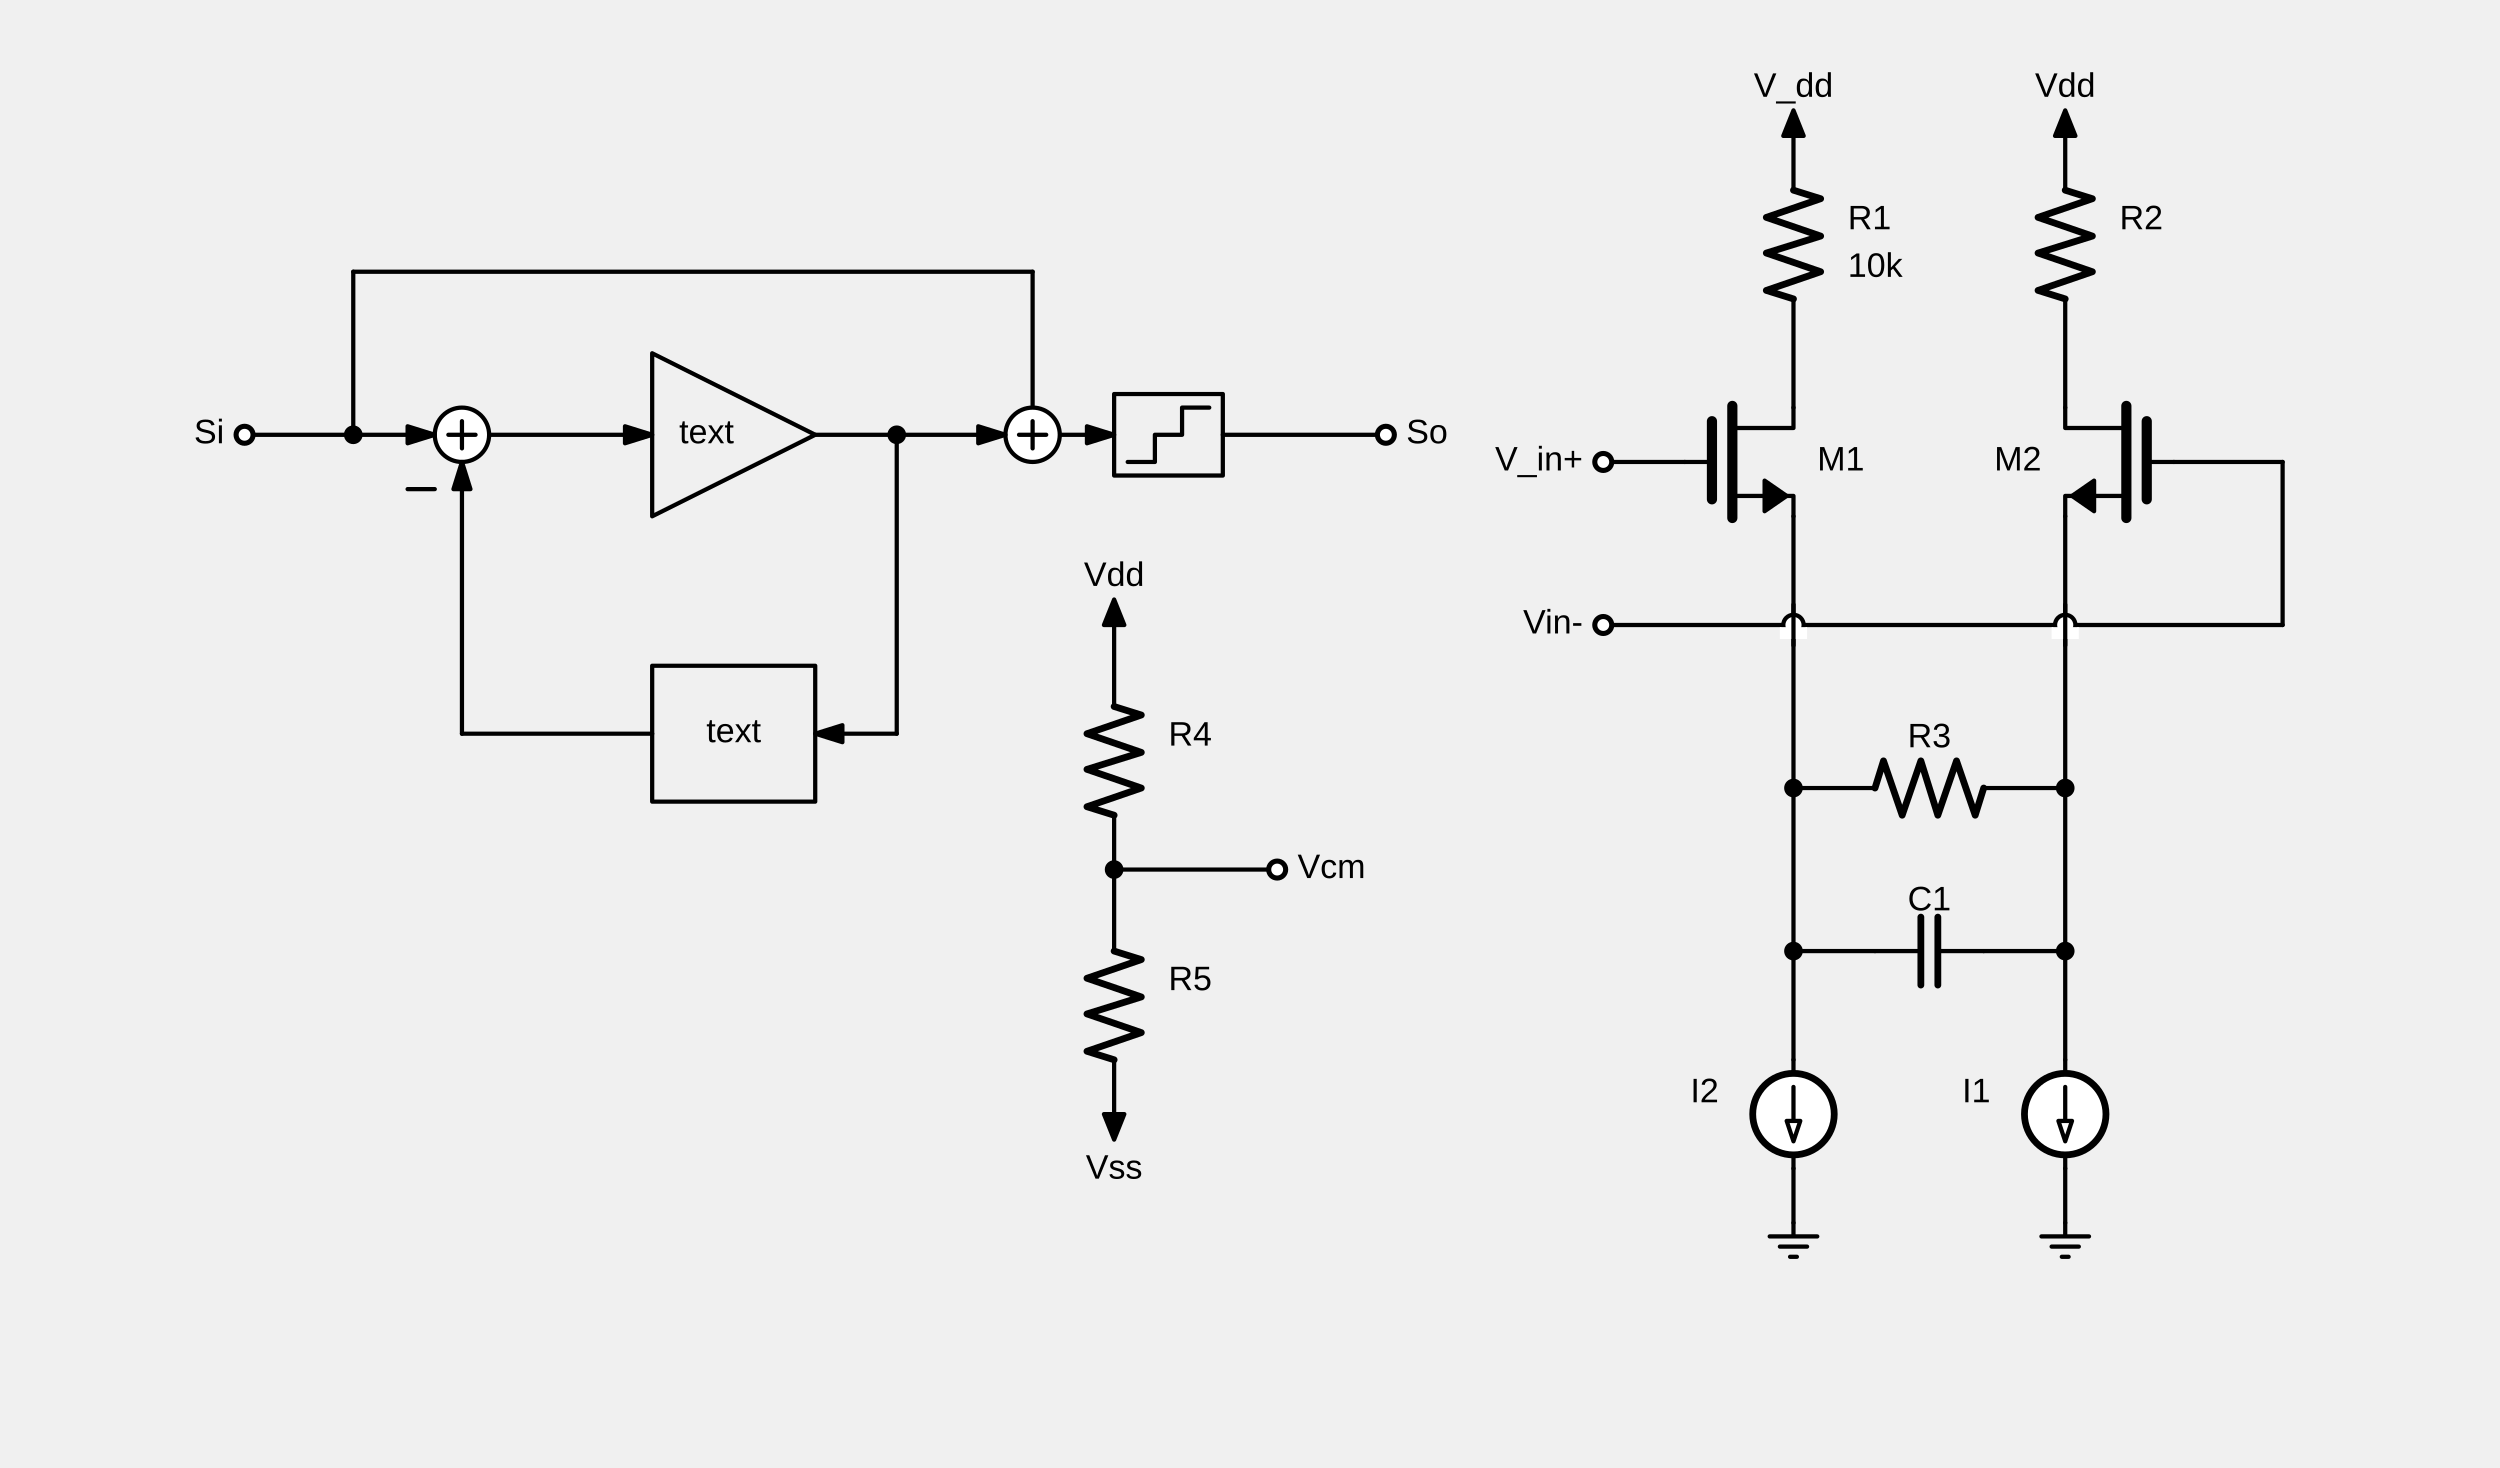
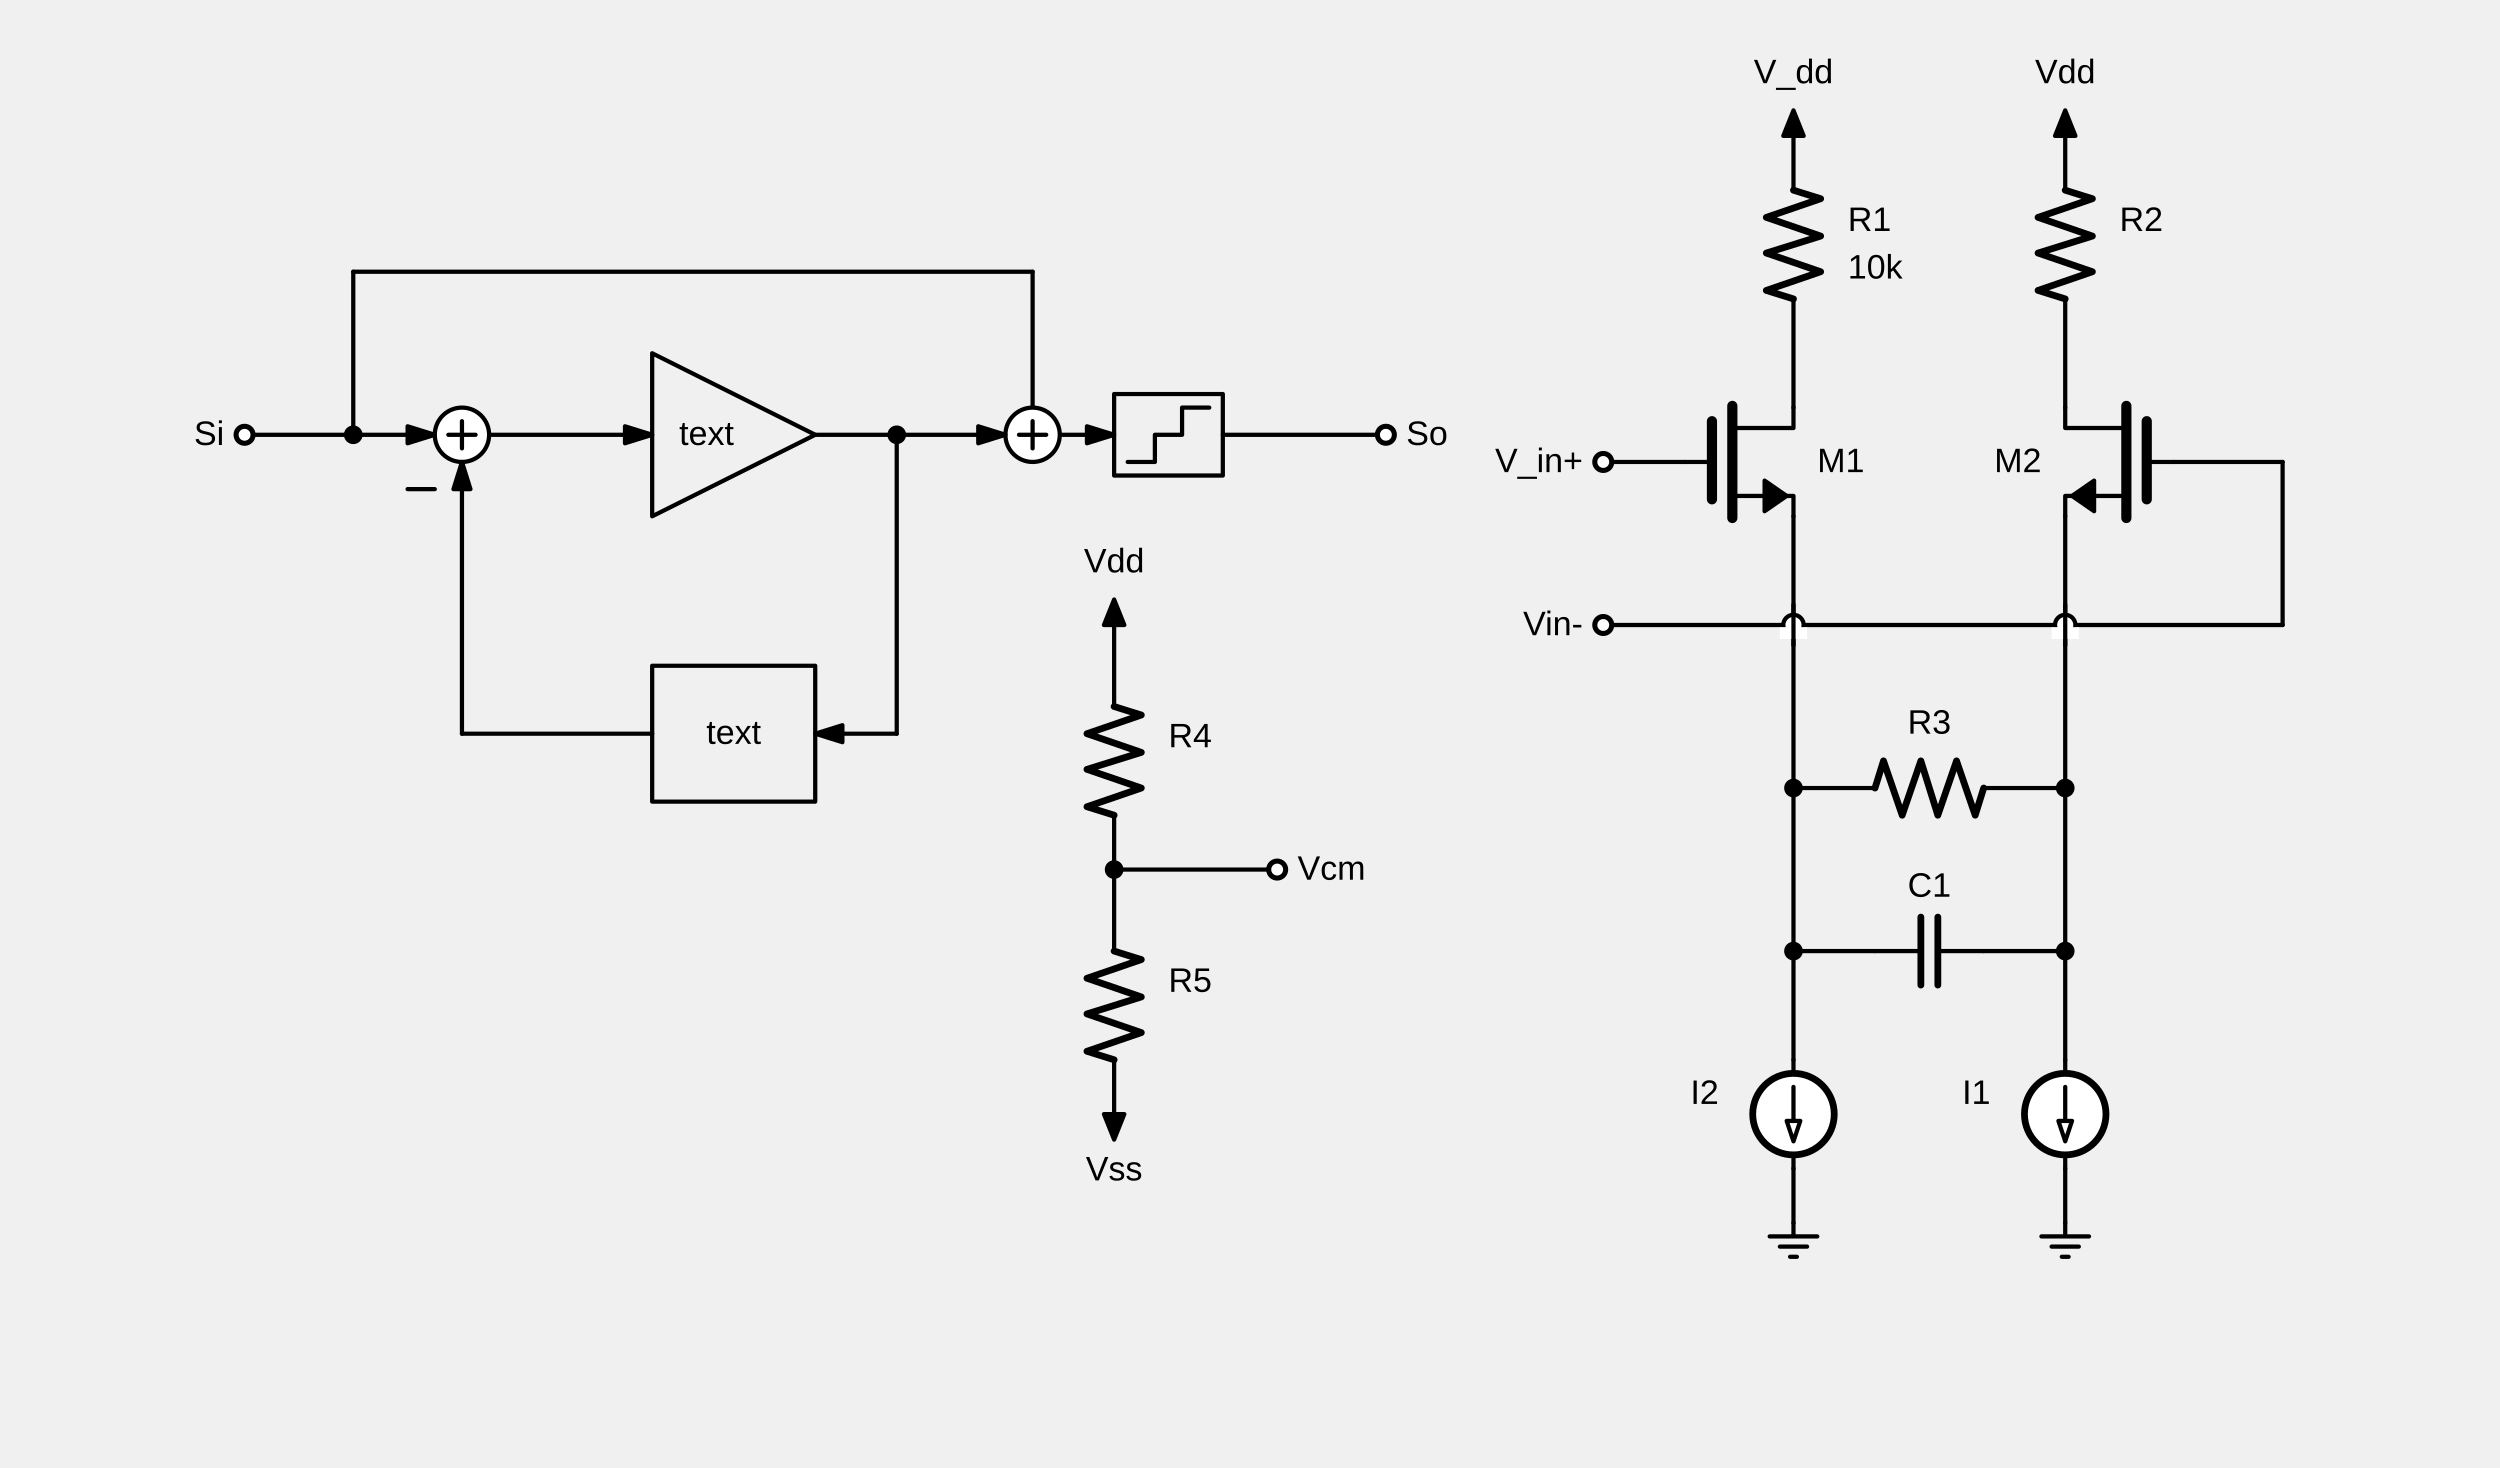
<svg xmlns="http://www.w3.org/2000/svg" xmlns:xlink="http://www.w3.org/1999/xlink" width="1472" height="864" viewBox="-864 0 1472 864" version="1.1" id="svg8">
  <defs id="defs9" />
  <style>text {font-family:Arial;}</style>
  <defs>
    <g id="svg_supply">
      <polygon points="-6,0 0,-15 6,0" style="fill:black;fill-opacity:1;stroke:black;stroke-width:2.5;stroke-linecap:round;stroke-linejoin:round;stroke-miterlimit:0;stroke-dasharray:none;stroke-dashoffset:0;stroke-opacity:1" />
      <rect x="-32" y="-32" width="160" height="160" style="fill:none;stroke:none" />
    </g>
  </defs>
  <defs>
    <g id="svg_port">
      <circle cx="0" cy="0" r="6" style="stroke:black; fill:black" />
      <circle cx="0" cy="0" r="3" style="stroke:white; fill:white" />
      <rect x="-32" y="-32" width="160" height="160" style="fill:none;stroke:none" />
    </g>
  </defs>
  <defs>
    <g id="svg_dot">
      <circle cx="0" cy="0" r="5" style="stroke:#000000; fill:#000000" />
      <rect x="-32" y="-32" width="160" height="160" style="fill:none;stroke:none" />
    </g>
  </defs>
  <defs>
    <g id="svg_gnd">
      <path d="M 0,0 0,8      M -14,8 14,8      M -8,14 8,14      M -2,20 2,20" style="fill:none;fill-opacity:1;stroke:#000000;stroke-width:2.5;stroke-linecap:round;stroke-linejoin:round;stroke-miterlimit:0;stroke-dasharray:none;stroke-dashoffset:0;stroke-opacity:1" />
      <rect x="-32" y="-32" width="160" height="160" style="fill:none;stroke:none" />
    </g>
  </defs>
  <defs>
    <g id="svg_jumpCirc">
      <circle cx="0" cy="0" r="6" style="stroke:#000000;stroke-width:2.5;fill:#ffffff" />
      <rect x="-8" y="1.25" width="16" height="7" style="fill:#ffffff;stroke:none" />
      <rect x="-32" y="-32" width="160" height="160" style="fill:none;stroke:none" />
    </g>
  </defs>
  <defs>
    <g id="svg_jumpLine">
      <path d="M -12,0 12,0" style="fill:none;fill-opacity:1;stroke:#000000;stroke-width:2.5;stroke-linecap:round;stroke-linejoin:round;stroke-miterlimit:0;stroke-dasharray:none;stroke-dashoffset:0;stroke-opacity:1" />
      <rect x="-32" y="-32" width="160" height="160" style="fill:none;stroke:none" />
    </g>
  </defs>
  <defs>
    <g id="svg_nmos">
      <path d="M 0,48 16,48    M 64,28 28,28    M 64,68 28,68    M 64,68 64,80    M 64,28 64,16" style="fill:none;fill-opacity:1;stroke:#000000;stroke-width:2.5;stroke-linecap:round;stroke-linejoin:round;stroke-miterlimit:0;stroke-dasharray:none;stroke-dashoffset:0;stroke-opacity:1" />
      <path d="M 16,70 16,24    M 28,81 28,15" style="fill:none;fill-opacity:1;stroke:#000000;stroke-width:6;stroke-linecap:round;stroke-linejoin:round;stroke-miterlimit:0;stroke-dasharray:none;stroke-dashoffset:0;stroke-opacity:1" />
      <polygon points="47,59 47,77 60,68" style="fill:#000000;fill-opacity:1;stroke:#000000;stroke-width:2.5;stroke-linecap:round;stroke-linejoin:round;stroke-miterlimit:0;stroke-dasharray:none;stroke-dashoffset:0;stroke-opacity:1" />
      <rect x="-32" y="-32" width="160" height="160" style="fill:none;stroke:none" />
    </g>
  </defs>
  <defs>
    <g id="svg_current">
      <circle cx="0" cy="32" r="24" style="stroke:black; stroke-width:4;fill:white" />
      <path d="  M 0,48 4,36  M 0,48 -4,36  M -4,36 4,36  M 0,16 0,36  M 0,64 0,56  M 0,0 0,8  " style="fill:none;fill-opacity:1;stroke:#000000;stroke-width:2.5;stroke-linecap:round;stroke-linejoin:round;stroke-miterlimit:0;stroke-dasharray:none;stroke-dashoffset:0;stroke-opacity:1" />
      <rect x="-32" y="-32" width="160" height="160" style="fill:none;stroke:none" />
    </g>
  </defs>
  <defs>
    <g id="svg_res">
      <path d="M 16,0 32,5    M 32,5 0,16    M 0,16 32,27    M 32,27 0,37    M 0,37 32,48    M 32,48 0,59    M 0,59 16,64" style="fill:none;fill-opacity:1;stroke:#000000;stroke-width:4;stroke-linecap:round;stroke-linejoin:round;stroke-miterlimit:0;stroke-dasharray:none;stroke-dashoffset:0;stroke-opacity:1" />
      <rect x="-32" y="-32" width="160" height="160" style="fill:none;stroke:none" />
    </g>
  </defs>
  <defs>
    <g id="svg_cap">
      <path d="M 16,37 16,64    M 16,27 16,0" style="fill:none;fill-opacity:1;stroke:#000000;stroke-width:2.5;stroke-linecap:round;stroke-linejoin:round;stroke-miterlimit:0;stroke-dasharray:none;stroke-dashoffset:0;stroke-opacity:1" />
      <path d="M -4,27 36,27    M -4,37 36,37" style="fill:none;fill-opacity:1;stroke:#000000;stroke-width:4;stroke-linecap:round;stroke-linejoin:round;stroke-miterlimit:0;stroke-dasharray:none;stroke-dashoffset:0;stroke-opacity:1" />
      <rect x="-32" y="-32" width="160" height="160" style="fill:none;stroke:none" />
    </g>
  </defs>
  <defs>
    <g id="svg_block_amp">
      <polygon points="16,-16 112,32 16,80" style="fill:none;fill-opacity:1;stroke:black;stroke-width:2.5;stroke-linecap:round;stroke-linejoin:round;stroke-miterlimit:0;stroke-dasharray:none;stroke-dashoffset:0;stroke-opacity:1" />
      <rect x="-32" y="-32" width="160" height="160" style="fill:none;stroke:none" />
    </g>
  </defs>
  <defs>
    <g id="svg_block_box">
      <path d="  M 16,-8 16,72  M 16,72 112,72  M 112,72 112,-8  M 112,-8 16,-8  " style="fill:none;fill-opacity:1;stroke:#000000;stroke-width:2.5;stroke-linecap:round;stroke-linejoin:round;stroke-miterlimit:0;stroke-dasharray:none;stroke-dashoffset:0;stroke-opacity:1" />
      <rect x="-32" y="-32" width="160" height="160" style="fill:none;stroke:none" />
    </g>
  </defs>
  <defs>
    <g id="svg_block_quant">
      <path d="  M 16,8 16,56  M 16,56 80,56  M 80,56 80,8  M 80,8 16,8  M 24,48 40,48  M 40,48 40,32  M 40,32 56,32  M 56,32 56,16  M 56,16 72,16  " style="fill:none;fill-opacity:1;stroke:#000000;stroke-width:2.5;stroke-linecap:round;stroke-linejoin:round;stroke-miterlimit:0;stroke-dasharray:none;stroke-dashoffset:0;stroke-opacity:1" />
      <rect x="-32" y="-32" width="160" height="160" style="fill:none;stroke:none" />
    </g>
  </defs>
  <defs>
    <g id="svg_block_sum">
      <circle cx="0" cy="16" r="16" style="stroke:black; stroke-width:2.5;fill:white" />
      <path d="M 0,8 0,24  M 8,16 -8,16" style="fill:none;fill-opacity:1;stroke:#000000;stroke-width:2.5;stroke-linecap:round;stroke-linejoin:round;stroke-miterlimit:0;stroke-dasharray:none;stroke-dashoffset:0;stroke-opacity:1" />
      <rect x="-32" y="-32" width="160" height="160" style="fill:none;stroke:none" />
    </g>
  </defs>
  <defs>
    <g id="svg_block_arrow">
      <polygon points="-16,-5 -16,5 0,0" style="fill:black;fill-opacity:1;stroke:black;stroke-width:2.5;stroke-linecap:round;stroke-linejoin:round;stroke-miterlimit:0;stroke-dasharray:none;stroke-dashoffset:0;stroke-opacity:1" />
      <rect x="-32" y="-32" width="160" height="160" style="fill:none;stroke:none" />
    </g>
  </defs>
  <g id="layer1">
    <polyline points="192 112 192 80" style="fill:none;fill-opacity:1;stroke:#000000;stroke-width:2.5;stroke-linecap:round;stroke-linejoin:round;stroke-miterlimit:0;stroke-dasharray:none;stroke-dashoffset:0;stroke-opacity:1" />
    <polyline points="352 112 352 80" style="fill:none;fill-opacity:1;stroke:#000000;stroke-width:2.5;stroke-linecap:round;stroke-linejoin:round;stroke-miterlimit:0;stroke-dasharray:none;stroke-dashoffset:0;stroke-opacity:1" />
    <polyline points="-256 160 -656 160" style="fill:none;fill-opacity:1;stroke:#000000;stroke-width:2.5;stroke-linecap:round;stroke-linejoin:round;stroke-miterlimit:0;stroke-dasharray:none;stroke-dashoffset:0;stroke-opacity:1" />
    <polyline points="-256 240 -256 160" style="fill:none;fill-opacity:1;stroke:#000000;stroke-width:2.5;stroke-linecap:round;stroke-linejoin:round;stroke-miterlimit:0;stroke-dasharray:none;stroke-dashoffset:0;stroke-opacity:1" />
    <polyline points="192 240 192 176" style="fill:none;fill-opacity:1;stroke:#000000;stroke-width:2.5;stroke-linecap:round;stroke-linejoin:round;stroke-miterlimit:0;stroke-dasharray:none;stroke-dashoffset:0;stroke-opacity:1" />
    <polyline points="352 240 352 176" style="fill:none;fill-opacity:1;stroke:#000000;stroke-width:2.5;stroke-linecap:round;stroke-linejoin:round;stroke-miterlimit:0;stroke-dasharray:none;stroke-dashoffset:0;stroke-opacity:1" />
    <polyline points="-656 256 -656 160" style="fill:none;fill-opacity:1;stroke:#000000;stroke-width:2.5;stroke-linecap:round;stroke-linejoin:round;stroke-miterlimit:0;stroke-dasharray:none;stroke-dashoffset:0;stroke-opacity:1" />
    <polyline points="-656 256 -720 256" style="fill:none;fill-opacity:1;stroke:#000000;stroke-width:2.5;stroke-linecap:round;stroke-linejoin:round;stroke-miterlimit:0;stroke-dasharray:none;stroke-dashoffset:0;stroke-opacity:1" />
    <polyline points="-624 256 -656 256" style="fill:none;fill-opacity:1;stroke:#000000;stroke-width:2.5;stroke-linecap:round;stroke-linejoin:round;stroke-miterlimit:0;stroke-dasharray:none;stroke-dashoffset:0;stroke-opacity:1" />
    <polyline points="-496 256 -576 256" style="fill:none;fill-opacity:1;stroke:#000000;stroke-width:2.5;stroke-linecap:round;stroke-linejoin:round;stroke-miterlimit:0;stroke-dasharray:none;stroke-dashoffset:0;stroke-opacity:1" />
    <polyline points="-336 256 -384 256" style="fill:none;fill-opacity:1;stroke:#000000;stroke-width:2.5;stroke-linecap:round;stroke-linejoin:round;stroke-miterlimit:0;stroke-dasharray:none;stroke-dashoffset:0;stroke-opacity:1" />
    <polyline points="-288 256 -336 256" style="fill:none;fill-opacity:1;stroke:#000000;stroke-width:2.5;stroke-linecap:round;stroke-linejoin:round;stroke-miterlimit:0;stroke-dasharray:none;stroke-dashoffset:0;stroke-opacity:1" />
    <polyline points="-224 256 -240 256" style="fill:none;fill-opacity:1;stroke:#000000;stroke-width:2.5;stroke-linecap:round;stroke-linejoin:round;stroke-miterlimit:0;stroke-dasharray:none;stroke-dashoffset:0;stroke-opacity:1" />
    <polyline points="-48 256 -144 256" style="fill:none;fill-opacity:1;stroke:#000000;stroke-width:2.5;stroke-linecap:round;stroke-linejoin:round;stroke-miterlimit:0;stroke-dasharray:none;stroke-dashoffset:0;stroke-opacity:1" />
    <polyline points="128 272 80 272" style="fill:none;fill-opacity:1;stroke:#000000;stroke-width:2.5;stroke-linecap:round;stroke-linejoin:round;stroke-miterlimit:0;stroke-dasharray:none;stroke-dashoffset:0;stroke-opacity:1" />
    <polyline points="480 272 416 272" style="fill:none;fill-opacity:1;stroke:#000000;stroke-width:2.5;stroke-linecap:round;stroke-linejoin:round;stroke-miterlimit:0;stroke-dasharray:none;stroke-dashoffset:0;stroke-opacity:1" />
    <polyline points="-608 288 -624 288" style="fill:none;fill-opacity:1;stroke:#000000;stroke-width:2.5;stroke-linecap:round;stroke-linejoin:round;stroke-miterlimit:0;stroke-dasharray:none;stroke-dashoffset:0;stroke-opacity:1" />
    <polyline points="480 368 480 272" style="fill:none;fill-opacity:1;stroke:#000000;stroke-width:2.5;stroke-linecap:round;stroke-linejoin:round;stroke-miterlimit:0;stroke-dasharray:none;stroke-dashoffset:0;stroke-opacity:1" />
    <polyline points="480 368 80 368" style="fill:none;fill-opacity:1;stroke:#000000;stroke-width:2.5;stroke-linecap:round;stroke-linejoin:round;stroke-miterlimit:0;stroke-dasharray:none;stroke-dashoffset:0;stroke-opacity:1" />
    <polyline points="-208 416 -208 368" style="fill:none;fill-opacity:1;stroke:#000000;stroke-width:2.5;stroke-linecap:round;stroke-linejoin:round;stroke-miterlimit:0;stroke-dasharray:none;stroke-dashoffset:0;stroke-opacity:1" />
    <polyline points="-592 432 -592 288" style="fill:none;fill-opacity:1;stroke:#000000;stroke-width:2.5;stroke-linecap:round;stroke-linejoin:round;stroke-miterlimit:0;stroke-dasharray:none;stroke-dashoffset:0;stroke-opacity:1" />
    <polyline points="-480 432 -592 432" style="fill:none;fill-opacity:1;stroke:#000000;stroke-width:2.5;stroke-linecap:round;stroke-linejoin:round;stroke-miterlimit:0;stroke-dasharray:none;stroke-dashoffset:0;stroke-opacity:1" />
    <polyline points="-336 432 -336 256" style="fill:none;fill-opacity:1;stroke:#000000;stroke-width:2.5;stroke-linecap:round;stroke-linejoin:round;stroke-miterlimit:0;stroke-dasharray:none;stroke-dashoffset:0;stroke-opacity:1" />
    <polyline points="-336 432 -368 432" style="fill:none;fill-opacity:1;stroke:#000000;stroke-width:2.5;stroke-linecap:round;stroke-linejoin:round;stroke-miterlimit:0;stroke-dasharray:none;stroke-dashoffset:0;stroke-opacity:1" />
    <polyline points="192 464 192 304" style="fill:none;fill-opacity:1;stroke:#000000;stroke-width:2.5;stroke-linecap:round;stroke-linejoin:round;stroke-miterlimit:0;stroke-dasharray:none;stroke-dashoffset:0;stroke-opacity:1" />
    <polyline points="240 464 192 464" style="fill:none;fill-opacity:1;stroke:#000000;stroke-width:2.5;stroke-linecap:round;stroke-linejoin:round;stroke-miterlimit:0;stroke-dasharray:none;stroke-dashoffset:0;stroke-opacity:1" />
    <polyline points="352 464 352 304" style="fill:none;fill-opacity:1;stroke:#000000;stroke-width:2.5;stroke-linecap:round;stroke-linejoin:round;stroke-miterlimit:0;stroke-dasharray:none;stroke-dashoffset:0;stroke-opacity:1" />
    <polyline points="352 464 304 464" style="fill:none;fill-opacity:1;stroke:#000000;stroke-width:2.5;stroke-linecap:round;stroke-linejoin:round;stroke-miterlimit:0;stroke-dasharray:none;stroke-dashoffset:0;stroke-opacity:1" />
    <polyline points="-208 512 -208 480" style="fill:none;fill-opacity:1;stroke:#000000;stroke-width:2.5;stroke-linecap:round;stroke-linejoin:round;stroke-miterlimit:0;stroke-dasharray:none;stroke-dashoffset:0;stroke-opacity:1" />
    <polyline points="-112 512 -208 512" style="fill:none;fill-opacity:1;stroke:#000000;stroke-width:2.5;stroke-linecap:round;stroke-linejoin:round;stroke-miterlimit:0;stroke-dasharray:none;stroke-dashoffset:0;stroke-opacity:1" />
    <polyline points="-208 560 -208 512" style="fill:none;fill-opacity:1;stroke:#000000;stroke-width:2.5;stroke-linecap:round;stroke-linejoin:round;stroke-miterlimit:0;stroke-dasharray:none;stroke-dashoffset:0;stroke-opacity:1" />
    <polyline points="192 560 192 464" style="fill:none;fill-opacity:1;stroke:#000000;stroke-width:2.5;stroke-linecap:round;stroke-linejoin:round;stroke-miterlimit:0;stroke-dasharray:none;stroke-dashoffset:0;stroke-opacity:1" />
    <polyline points="240 560 192 560" style="fill:none;fill-opacity:1;stroke:#000000;stroke-width:2.5;stroke-linecap:round;stroke-linejoin:round;stroke-miterlimit:0;stroke-dasharray:none;stroke-dashoffset:0;stroke-opacity:1" />
    <polyline points="352 560 352 464" style="fill:none;fill-opacity:1;stroke:#000000;stroke-width:2.5;stroke-linecap:round;stroke-linejoin:round;stroke-miterlimit:0;stroke-dasharray:none;stroke-dashoffset:0;stroke-opacity:1" />
    <polyline points="352 560 304 560" style="fill:none;fill-opacity:1;stroke:#000000;stroke-width:2.5;stroke-linecap:round;stroke-linejoin:round;stroke-miterlimit:0;stroke-dasharray:none;stroke-dashoffset:0;stroke-opacity:1" />
    <polyline points="192 624 192 560" style="fill:none;fill-opacity:1;stroke:#000000;stroke-width:2.5;stroke-linecap:round;stroke-linejoin:round;stroke-miterlimit:0;stroke-dasharray:none;stroke-dashoffset:0;stroke-opacity:1" />
    <polyline points="352 624 352 560" style="fill:none;fill-opacity:1;stroke:#000000;stroke-width:2.5;stroke-linecap:round;stroke-linejoin:round;stroke-miterlimit:0;stroke-dasharray:none;stroke-dashoffset:0;stroke-opacity:1" />
    <polyline points="-208 656 -208 624" style="fill:none;fill-opacity:1;stroke:#000000;stroke-width:2.5;stroke-linecap:round;stroke-linejoin:round;stroke-miterlimit:0;stroke-dasharray:none;stroke-dashoffset:0;stroke-opacity:1" />
    <polyline points="192 720 192 688" style="fill:none;fill-opacity:1;stroke:#000000;stroke-width:2.5;stroke-linecap:round;stroke-linejoin:round;stroke-miterlimit:0;stroke-dasharray:none;stroke-dashoffset:0;stroke-opacity:1" />
    <polyline points="352 720 352 688" style="fill:none;fill-opacity:1;stroke:#000000;stroke-width:2.5;stroke-linecap:round;stroke-linejoin:round;stroke-miterlimit:0;stroke-dasharray:none;stroke-dashoffset:0;stroke-opacity:1" />
    <use xlink:href="#svg_dot" x="-656" y="256" transform="rotate(0 -656 256)" />
    <use xlink:href="#svg_dot" x="-336" y="256" transform="rotate(0 -336 256)" />
    <use xlink:href="#svg_dot" x="80" y="272" transform="rotate(0 80 272)" />
    <use xlink:href="#svg_dot" x="192" y="464" transform="rotate(0 192 464)" />
    <use xlink:href="#svg_dot" x="352" y="464" transform="rotate(0 352 464)" />
    <use xlink:href="#svg_dot" x="-208" y="512" transform="rotate(0 -208 512)" />
    <use xlink:href="#svg_dot" x="192" y="560" transform="rotate(0 192 560)" />
    <use xlink:href="#svg_dot" x="352" y="560" transform="rotate(0 352 560)" />
    <use xlink:href="#svg_jumpCirc" x="192" y="368" transform="rotate(0 192 368)" />
    <use xlink:href="#svg_jumpLine" x="192" y="368" transform="rotate(90 192 368)" />
    <use xlink:href="#svg_jumpCirc" x="352" y="368" transform="rotate(0 352 368)" />
    <use xlink:href="#svg_jumpLine" x="352" y="368" transform="rotate(90 352 368)" />
    <g>
      <use xlink:href="#svg_nmos" x="128" y="224" transform="rotate(0 128 224)" />
    </g>
-     <text x="206" y="272" style="white-space:pre;text-anchor:start;font-size:20px;">
-       <tspan dy="0.25em">M1</tspan>
-     </text>
-     <text x="136" y="224" style="white-space:pre;text-anchor:start;text-anchor:start;">
-       <tspan dy="0.25em" />
-     </text>
+     <text x="206" y="278" style="white-space:pre;text-anchor:start;font-size:20px;">M1</text>
+     <text x="136" y="224" style="white-space:pre;text-anchor:start;" />
    <g transform="scale(-1 1) translate(-416 0) translate(-416 0)">
      <use xlink:href="#svg_nmos" x="416" y="224" transform="rotate(0 416 224)" />
    </g>
-     <text x="338" y="272" style="white-space:pre;text-anchor:end;font-size:20px;">
-       <tspan dy="0.25em">M2</tspan>
-     </text>
-     <text x="408" y="224" style="white-space:pre;text-anchor:end;text-anchor:end;">
-       <tspan dy="0.25em" />
-     </text>
+     <text x="338" y="278" style="white-space:pre;text-anchor:end;font-size:20px;">M2</text>
+     <text x="408" y="224" style="white-space:pre;text-anchor:end;" />
    <g>
      <use xlink:href="#svg_current" x="352" y="624" transform="rotate(0 352 624)" />
    </g>
-     <text x="308" y="644" style="white-space:pre;text-anchor:end;font-size:20px;">
-       <tspan dy="0.25em">I1</tspan>
-     </text>
+     <text x="308" y="650" style="white-space:pre;text-anchor:end;font-size:20px;">I1</text>
    <g>
      <use xlink:href="#svg_res" x="176" y="112" transform="rotate(0 176 112)" />
    </g>
-     <text x="224" y="130" style="white-space:pre;text-anchor:start;font-size:20px;">
-       <tspan dy="0.25em">R1</tspan>
-     </text>
-     <text x="224" y="158" style="white-space:pre;text-anchor:start;font-size:20px;">
-       <tspan dy="0.25em">10k</tspan>
-     </text>
+     <text x="224" y="136" style="white-space:pre;text-anchor:start;font-size:20px;">R1</text>
+     <text x="224" y="164" style="white-space:pre;text-anchor:start;font-size:20px;">10k</text>
    <g>
      <use xlink:href="#svg_res" x="336" y="112" transform="rotate(0 336 112)" />
    </g>
-     <text x="384" y="130" style="white-space:pre;text-anchor:start;font-size:20px;">
-       <tspan dy="0.25em">R2</tspan>
-     </text>
+     <text x="384" y="136" style="white-space:pre;text-anchor:start;font-size:20px;">R2</text>
    <g>
      <use xlink:href="#svg_res" x="304" y="448" transform="rotate(90 304 448)" />
    </g>
-     <text x="272" y="440" style="white-space:pre;text-anchor:middle;font-size:20px;">
-       <tspan dy="0.0em">R3</tspan>
-     </text>
+     <text x="272" y="432" style="white-space:pre;text-anchor:middle;font-size:20px;">R3</text>
    <g>
      <use xlink:href="#svg_cap" x="304" y="544" transform="rotate(90 304 544)" />
    </g>
-     <text x="272" y="536" style="white-space:pre;text-anchor:middle;font-size:20px;">
-       <tspan dy="0.0em">C1</tspan>
-     </text>
+     <text x="272" y="528" style="white-space:pre;text-anchor:middle;font-size:20px;">C1</text>
    <g>
      <use xlink:href="#svg_current" x="192" y="624" transform="rotate(0 192 624)" />
    </g>
-     <text x="148" y="644" style="white-space:pre;text-anchor:end;font-size:20px;">
-       <tspan dy="0.25em">I2</tspan>
-     </text>
+     <text x="148" y="650" style="white-space:pre;text-anchor:end;font-size:20px;">I2</text>
    <g>
      <use xlink:href="#svg_block_amp" x="-496" y="224" transform="rotate(0 -496 224)" />
    </g>
-     <text x="-448" y="256" style="white-space:pre;text-anchor:middle;font-size:20px;">
-       <tspan dy="0.25em">text</tspan>
-     </text>
+     <text x="-448" y="262" style="white-space:pre;text-anchor:middle;font-size:20px;">text</text>
    <g>
      <use xlink:href="#svg_block_box" x="-496" y="400" transform="rotate(0 -496 400)" />
    </g>
-     <text x="-432" y="432" style="white-space:pre;text-anchor:middle;font-size:20px;">
-       <tspan dy="0.25em">text</tspan>
-     </text>
+     <text x="-432" y="438" style="white-space:pre;text-anchor:middle;font-size:20px;">text</text>
    <g>
      <use xlink:href="#svg_block_quant" x="-224" y="224" transform="rotate(0 -224 224)" />
    </g>
-     <text x="-216" y="224" style="white-space:pre;text-anchor:start;text-anchor:start;">
-       <tspan dy="0.25em" />
-     </text>
+     <text x="-216" y="224" style="white-space:pre;text-anchor:start;" />
    <g>
      <use xlink:href="#svg_block_sum" x="-592" y="240" transform="rotate(0 -592 240)" />
    </g>
-     <text x="-584" y="240" style="white-space:pre;text-anchor:start;text-anchor:start;">
-       <tspan dy="0.25em" />
-     </text>
+     <text x="-584" y="240" style="white-space:pre;text-anchor:start;" />
    <g>
      <use xlink:href="#svg_block_sum" x="-256" y="240" transform="rotate(0 -256 240)" />
    </g>
-     <text x="-248" y="240" style="white-space:pre;text-anchor:start;text-anchor:start;">
-       <tspan dy="0.25em" />
-     </text>
+     <text x="-248" y="240" style="white-space:pre;text-anchor:start;" />
    <g>
      <use xlink:href="#svg_res" x="-224" y="416" transform="rotate(0 -224 416)" />
    </g>
-     <text x="-176" y="434" style="white-space:pre;text-anchor:start;font-size:20px;">
-       <tspan dy="0.25em">R4</tspan>
-     </text>
+     <text x="-176" y="440" style="white-space:pre;text-anchor:start;font-size:20px;">R4</text>
    <g>
      <use xlink:href="#svg_res" x="-224" y="560" transform="rotate(0 -224 560)" />
    </g>
-     <text x="-176" y="578" style="white-space:pre;text-anchor:start;font-size:20px;">
-       <tspan dy="0.25em">R5</tspan>
-     </text>
+     <text x="-176" y="584" style="white-space:pre;text-anchor:start;font-size:20px;">R5</text>
    <g>
      <use xlink:href="#svg_block_arrow" x="-608" y="256" transform="rotate(0 -608 256)" />
    </g>
-     <text x="-600" y="256" style="white-space:pre;text-anchor:start;text-anchor:start;">
-       <tspan dy="0.25em" />
-     </text>
+     <text x="-600" y="256" style="white-space:pre;text-anchor:start;" />
    <g>
      <use xlink:href="#svg_block_arrow" x="-480" y="256" transform="rotate(0 -480 256)" />
    </g>
-     <text x="-472" y="256" style="white-space:pre;text-anchor:start;text-anchor:start;">
-       <tspan dy="0.25em" />
-     </text>
+     <text x="-472" y="256" style="white-space:pre;text-anchor:start;" />
    <g>
      <use xlink:href="#svg_block_arrow" x="-272" y="256" transform="rotate(0 -272 256)" />
    </g>
-     <text x="-264" y="256" style="white-space:pre;text-anchor:start;text-anchor:start;">
-       <tspan dy="0.25em" />
-     </text>
+     <text x="-264" y="256" style="white-space:pre;text-anchor:start;" />
    <g>
      <use xlink:href="#svg_block_arrow" x="-208" y="256" transform="rotate(0 -208 256)" />
    </g>
-     <text x="-200" y="256" style="white-space:pre;text-anchor:start;text-anchor:start;">
-       <tspan dy="0.25em" />
-     </text>
+     <text x="-200" y="256" style="white-space:pre;text-anchor:start;" />
    <g>
      <use xlink:href="#svg_block_arrow" x="-384" y="432" transform="rotate(180 -384 432)" />
    </g>
-     <text x="-392" y="432" style="white-space:pre;text-anchor:end;text-anchor:end;">
-       <tspan dy="0.25em" />
-     </text>
+     <text x="-392" y="432" style="white-space:pre;text-anchor:end;" />
    <g>
      <use xlink:href="#svg_block_arrow" x="-592" y="272" transform="rotate(270 -592 272)" />
    </g>
-     <text x="-592" y="272" style="white-space:pre;text-anchor:middle;text-anchor:middle;">
-       <tspan dy="0.25em" />
-     </text>
+     <text x="-592" y="272" style="white-space:pre;text-anchor:middle;" />
    <use xlink:href="#svg_gnd" x="192" y="720" transform="rotate(0 192 720)" />
    <use xlink:href="#svg_gnd" x="352" y="720" transform="rotate(0 352 720)" />
    <use xlink:href="#svg_port" x="80" y="272" transform="rotate(0 80 272)" />
-     <text x="68" y="272" style="white-space:pre;text-anchor:end;font-size:20px;">
-       <tspan dy="0.25em">V_in+</tspan>
-     </text>
+     <text x="68" y="278" style="white-space:pre;text-anchor:end;font-size:20px;">V_in+</text>
    <use xlink:href="#svg_port" x="80" y="368" transform="rotate(0 80 368)" />
-     <text x="68" y="368" style="white-space:pre;text-anchor:end;font-size:20px;">
-       <tspan dy="0.25em">Vin-</tspan>
-     </text>
+     <text x="68" y="374" style="white-space:pre;text-anchor:end;font-size:20px;">Vin-</text>
    <use xlink:href="#svg_supply" x="192" y="80" transform="rotate(0 192 80)" />
-     <text x="192" y="57" style="white-space:pre;text-anchor:middle;font-size:20px;">
-       <tspan dy="0.0em">V_dd</tspan>
-     </text>
+     <text x="192" y="49" style="white-space:pre;text-anchor:middle;font-size:20px;">V_dd</text>
    <use xlink:href="#svg_supply" x="352" y="80" transform="rotate(0 352 80)" />
-     <text x="352" y="57" style="white-space:pre;text-anchor:middle;font-size:20px;">
-       <tspan dy="0.0em">Vdd</tspan>
-     </text>
+     <text x="352" y="49" style="white-space:pre;text-anchor:middle;font-size:20px;">Vdd</text>
    <use xlink:href="#svg_port" x="-48" y="256" transform="rotate(0 -48 256)" />
-     <text x="-36" y="256" style="white-space:pre;text-anchor:start;font-size:20px;">
-       <tspan dy="0.25em">So</tspan>
-     </text>
+     <text x="-36" y="262" style="white-space:pre;text-anchor:start;font-size:20px;">So</text>
    <use xlink:href="#svg_port" x="-720" y="256" transform="rotate(0 -720 256)" />
-     <text x="-732" y="256" style="white-space:pre;text-anchor:end;font-size:20px;">
-       <tspan dy="0.25em">Si</tspan>
-     </text>
+     <text x="-732" y="262" style="white-space:pre;text-anchor:end;font-size:20px;">Si</text>
    <use xlink:href="#svg_supply" x="-208" y="656" transform="rotate(180 -208 656)" />
-     <text x="-208" y="679" style="white-space:pre;text-anchor:middle;font-size:20px;">
-       <tspan dy="0.75em">Vss</tspan>
-     </text>
+     <text x="-208" y="695" style="white-space:pre;text-anchor:middle;font-size:20px;">Vss</text>
    <use xlink:href="#svg_supply" x="-208" y="368" transform="rotate(0 -208 368)" />
-     <text x="-208" y="345" style="white-space:pre;text-anchor:middle;font-size:20px;">
-       <tspan dy="0.0em">Vdd</tspan>
-     </text>
+     <text x="-208" y="337" style="white-space:pre;text-anchor:middle;font-size:20px;">Vdd</text>
    <use xlink:href="#svg_port" x="-112" y="512" transform="rotate(0 -112 512)" />
-     <text x="-100" y="512" style="white-space:pre;text-anchor:start;font-size:20px;">
-       <tspan dy="0.25em">Vcm</tspan>
-     </text>
+     <text x="-100" y="518" style="white-space:pre;text-anchor:start;font-size:20px;">Vcm</text>
  </g>
</svg>
